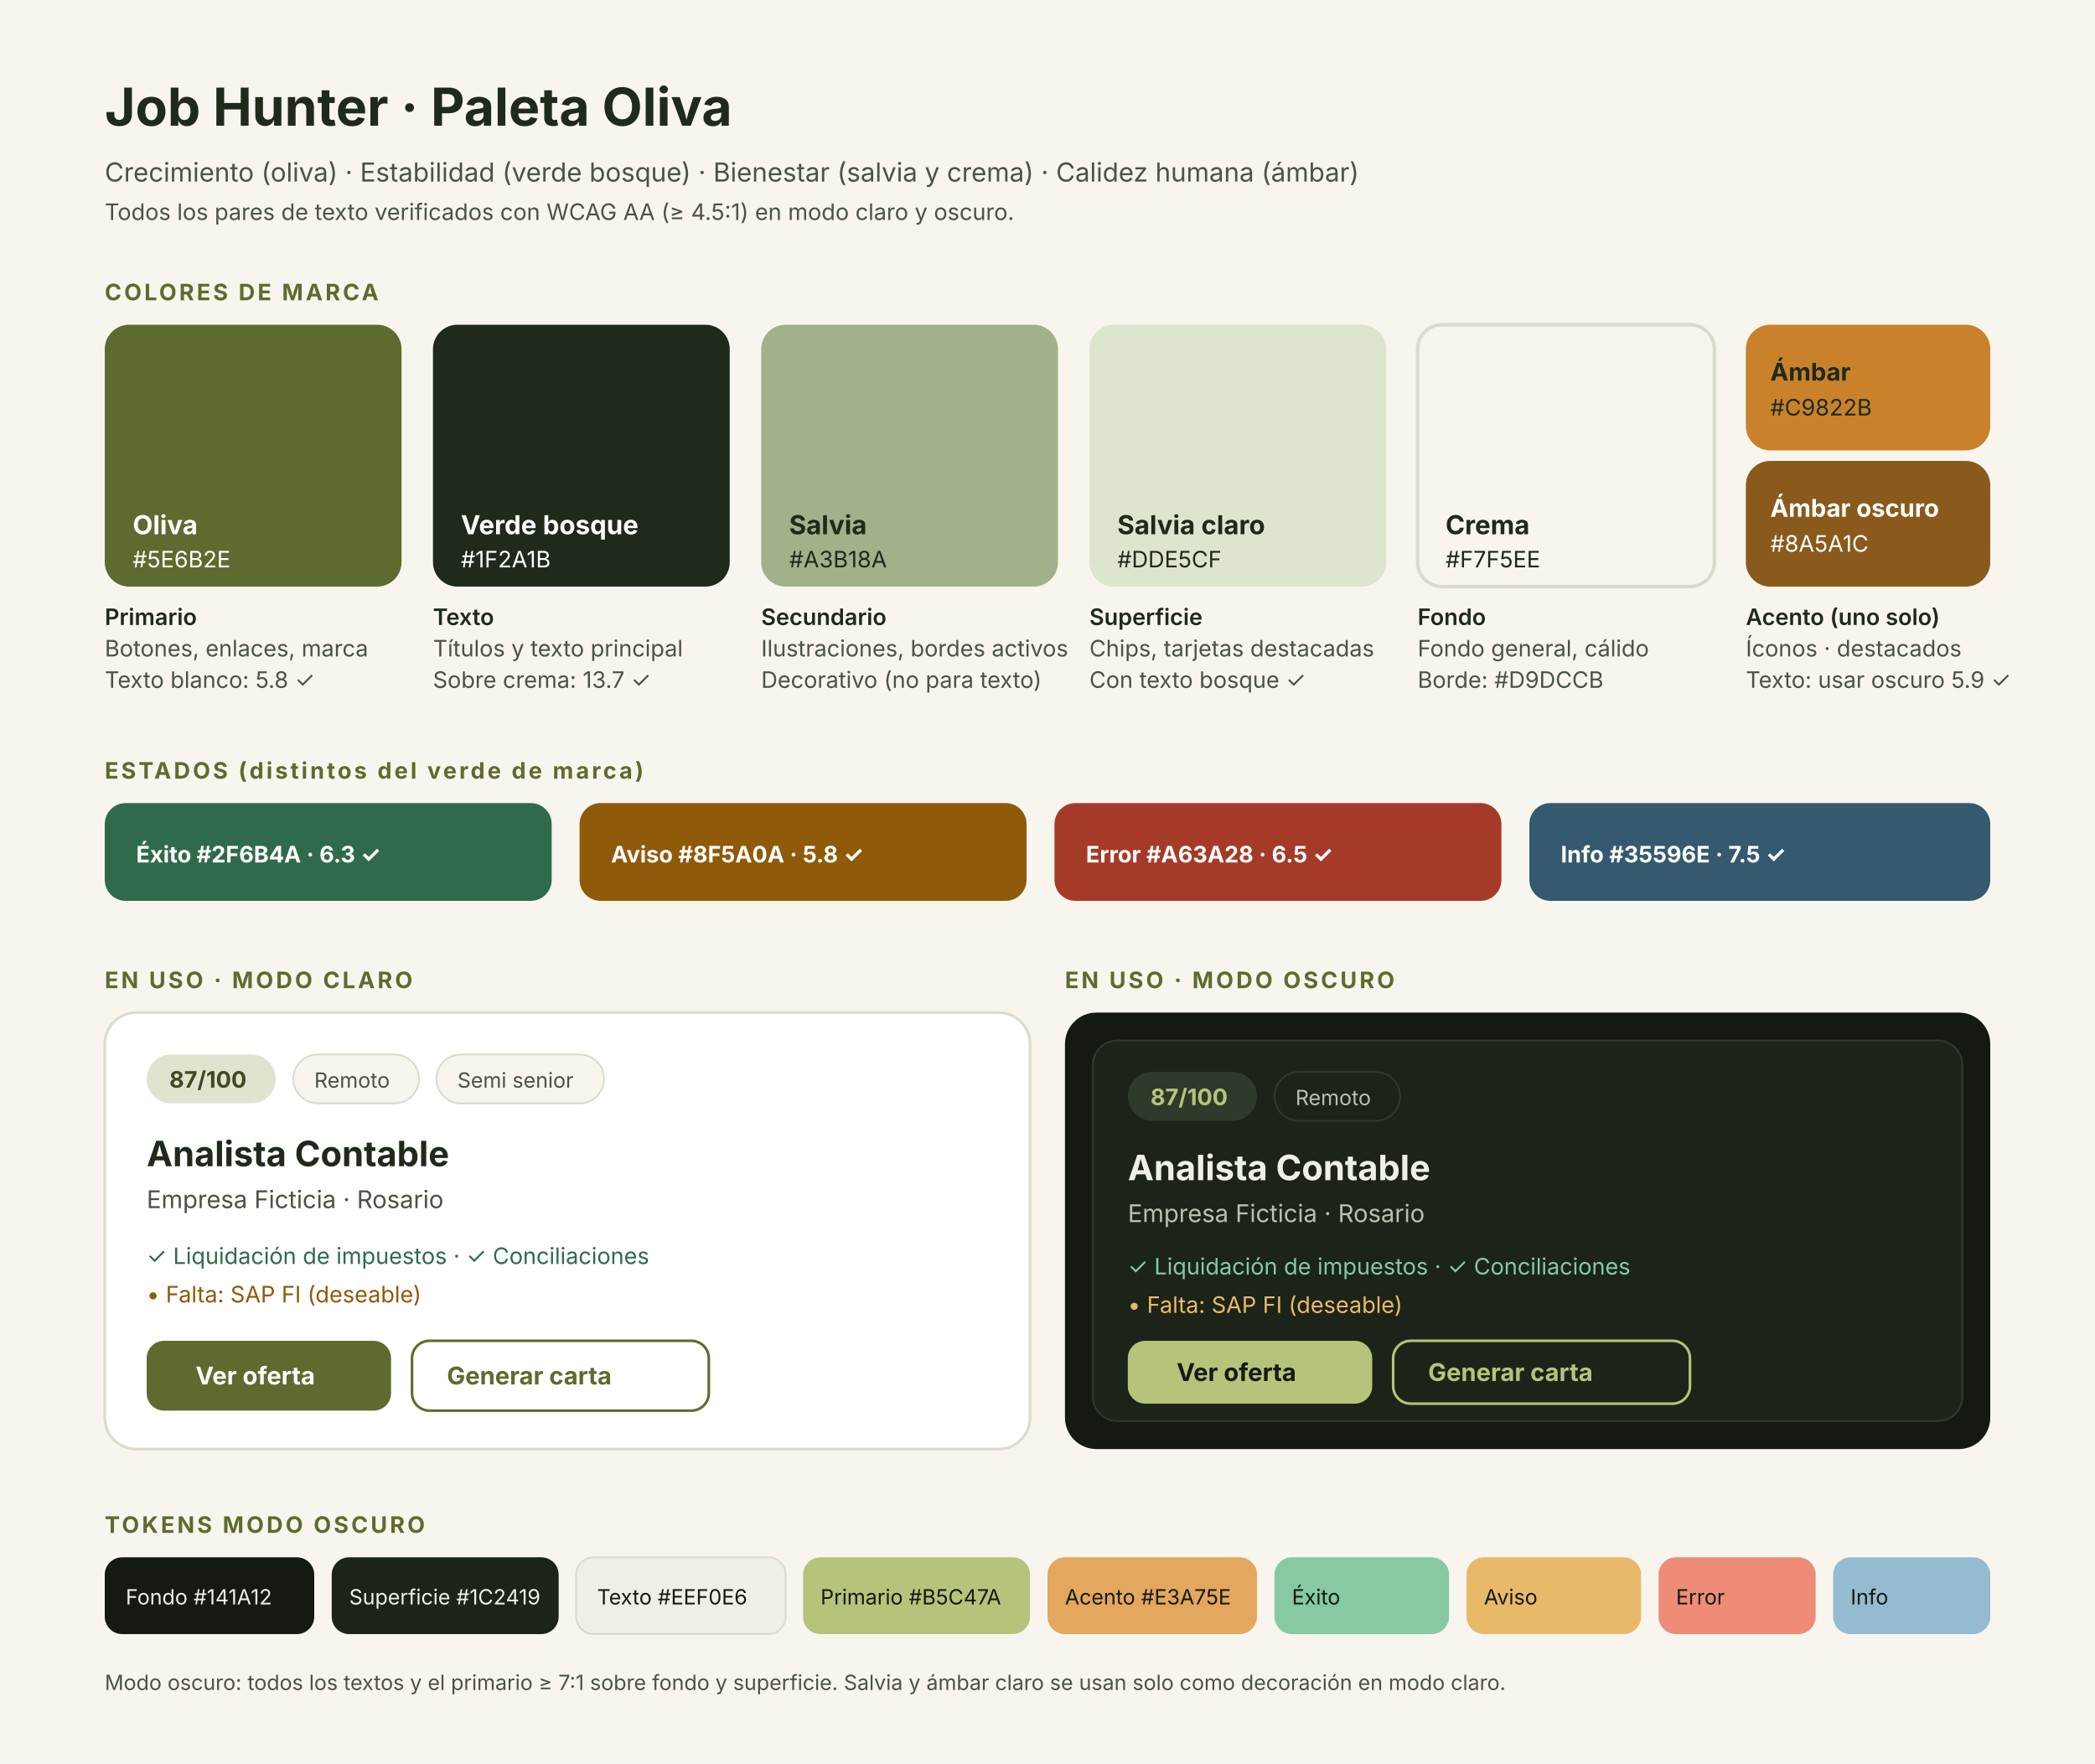
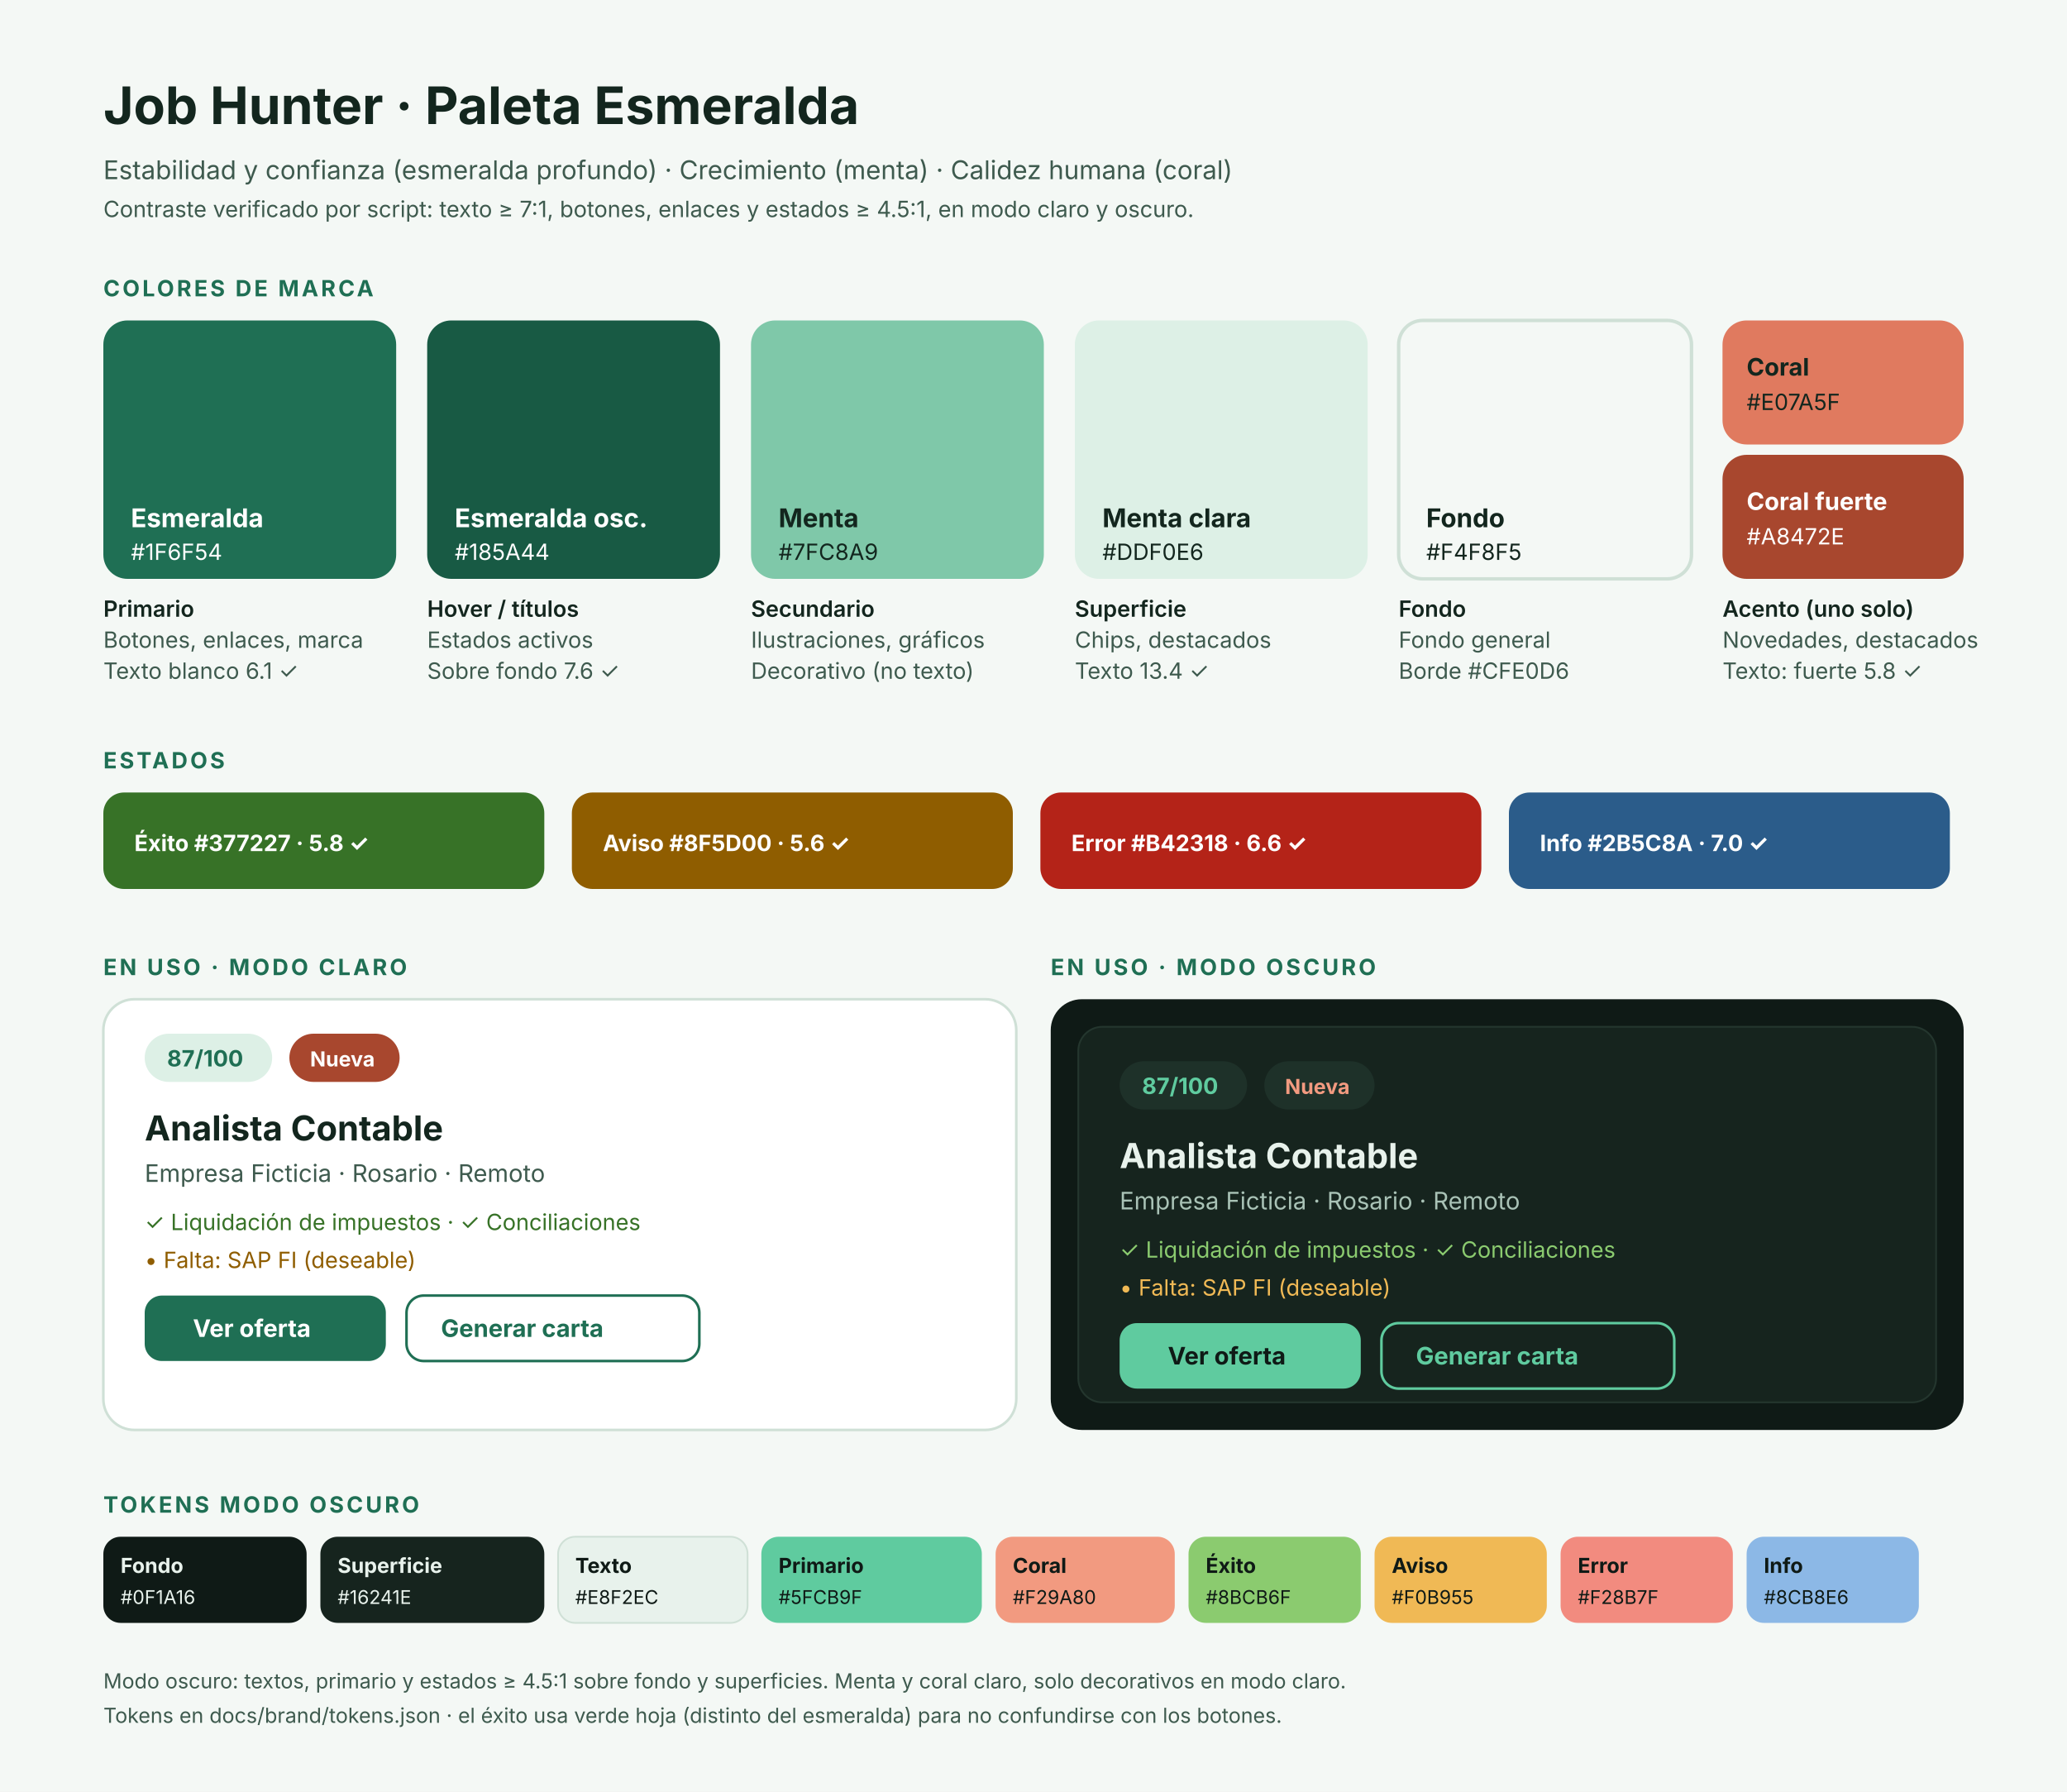
- <svg xmlns="http://www.w3.org/2000/svg" width="1200" height="1010" viewBox="0 0 1200 1010" font-family="Inter, 'Segoe UI', Roboto, Helvetica, Arial, sans-serif">
-   <rect width="1200" height="1010" fill="#F7F5EE" />
-   <text x="60" y="72" font-size="30" font-weight="700" fill="#1F2A1B">Job Hunter · Paleta Oliva</text>
-   <text x="60" y="104" font-size="15" fill="#4A5443">Crecimiento (oliva) · Estabilidad (verde bosque) · Bienestar (salvia y crema) · Calidez humana (ámbar)</text>
-   <text x="60" y="126" font-size="13" fill="#4A5443">Todos los pares de texto verificados con WCAG AA (≥ 4.5:1) en modo claro y oscuro.</text>
-   <text x="60" y="172" font-size="13" font-weight="700" fill="#5E6B2E" letter-spacing="1.5">COLORES DE MARCA</text>
-   <g font-size="13">
-     <rect x="60" y="186" width="170" height="150" rx="14" fill="#5E6B2E" />
-     <text x="76" y="306" fill="#FFFFFF" font-weight="700" font-size="15">Oliva</text>
-     <text x="76" y="325" fill="#FFFFFF">#5E6B2E</text>
-     <text x="60" y="358" fill="#1F2A1B" font-weight="600">Primario</text>
-     <text x="60" y="376" fill="#4A5443">Botones, enlaces, marca</text>
-     <text x="60" y="394" fill="#4A5443">Texto blanco: 5.8 ✓</text>
-     <rect x="248" y="186" width="170" height="150" rx="14" fill="#1F2A1B" />
-     <text x="264" y="306" fill="#FFFFFF" font-weight="700" font-size="15">Verde bosque</text>
-     <text x="264" y="325" fill="#FFFFFF">#1F2A1B</text>
-     <text x="248" y="358" fill="#1F2A1B" font-weight="600">Texto</text>
-     <text x="248" y="376" fill="#4A5443">Títulos y texto principal</text>
-     <text x="248" y="394" fill="#4A5443">Sobre crema: 13.7 ✓</text>
-     <rect x="436" y="186" width="170" height="150" rx="14" fill="#A3B18A" />
-     <text x="452" y="306" fill="#1F2A1B" font-weight="700" font-size="15">Salvia</text>
-     <text x="452" y="325" fill="#1F2A1B">#A3B18A</text>
-     <text x="436" y="358" fill="#1F2A1B" font-weight="600">Secundario</text>
-     <text x="436" y="376" fill="#4A5443">Ilustraciones, bordes activos</text>
-     <text x="436" y="394" fill="#4A5443">Decorativo (no para texto)</text>
-     <rect x="624" y="186" width="170" height="150" rx="14" fill="#DDE5CF" />
-     <text x="640" y="306" fill="#1F2A1B" font-weight="700" font-size="15">Salvia claro</text>
-     <text x="640" y="325" fill="#1F2A1B">#DDE5CF</text>
-     <text x="624" y="358" fill="#1F2A1B" font-weight="600">Superficie</text>
-     <text x="624" y="376" fill="#4A5443">Chips, tarjetas destacadas</text>
-     <text x="624" y="394" fill="#4A5443">Con texto bosque ✓</text>
-     <rect x="812" y="186" width="170" height="150" rx="14" fill="#F7F5EE" stroke="#D9DCCB" stroke-width="2" />
-     <text x="828" y="306" fill="#1F2A1B" font-weight="700" font-size="15">Crema</text>
-     <text x="828" y="325" fill="#1F2A1B">#F7F5EE</text>
-     <text x="812" y="358" fill="#1F2A1B" font-weight="600">Fondo</text>
-     <text x="812" y="376" fill="#4A5443">Fondo general, cálido</text>
-     <text x="812" y="394" fill="#4A5443">Borde: #D9DCCB</text>
-     <rect x="1000" y="186" width="140" height="72" rx="14" fill="#C9822B" />
-     <text x="1014" y="218" fill="#1F2A1B" font-weight="700" font-size="14">Ámbar</text>
-     <text x="1014" y="238" fill="#1F2A1B" font-size="13">#C9822B</text>
-     <rect x="1000" y="264" width="140" height="72" rx="14" fill="#8A5A1C" />
-     <text x="1014" y="296" fill="#FFFFFF" font-weight="700" font-size="14">Ámbar oscuro</text>
-     <text x="1014" y="316" fill="#FFFFFF" font-size="13">#8A5A1C</text>
-     <text x="1000" y="358" fill="#1F2A1B" font-weight="600">Acento (uno solo)</text>
-     <text x="1000" y="376" fill="#4A5443">Íconos · destacados</text>
-     <text x="1000" y="394" fill="#4A5443">Texto: usar oscuro 5.9 ✓</text>
-   </g>
-   <text x="60" y="446" font-size="13" font-weight="700" fill="#5E6B2E" letter-spacing="1.5">ESTADOS (distintos del verde de marca)</text>
-   <g font-size="13">
-     <rect x="60" y="460" width="256" height="56" rx="12" fill="#2F6B4A" />
-     <text x="78" y="494" fill="#FFFFFF" font-weight="700">Éxito  #2F6B4A  · 6.3 ✓</text>
-     <rect x="332" y="460" width="256" height="56" rx="12" fill="#8F5A0A" />
-     <text x="350" y="494" fill="#FFFFFF" font-weight="700">Aviso  #8F5A0A  · 5.8 ✓</text>
-     <rect x="604" y="460" width="256" height="56" rx="12" fill="#A63A28" />
-     <text x="622" y="494" fill="#FFFFFF" font-weight="700">Error  #A63A28  · 6.5 ✓</text>
-     <rect x="876" y="460" width="264" height="56" rx="12" fill="#35596E" />
-     <text x="894" y="494" fill="#FFFFFF" font-weight="700">Info  #35596E  · 7.5 ✓</text>
-   </g>
-   <text x="60" y="566" font-size="13" font-weight="700" fill="#5E6B2E" letter-spacing="1.5">EN USO · MODO CLARO</text>
-   <rect x="60" y="580" width="530" height="250" rx="18" fill="#FFFFFF" stroke="#D9DCCB" stroke-width="1.5" />
-   <rect x="84" y="604" width="74" height="28" rx="14" fill="#DDE5CF" />
-   <text x="97" y="623" font-size="13" font-weight="700" fill="#3F4A1E">87/100</text>
-   <rect x="168" y="604" width="72" height="28" rx="14" fill="#F7F5EE" stroke="#D9DCCB" />
-   <text x="180" y="623" font-size="12" fill="#4A5443">Remoto</text>
-   <rect x="250" y="604" width="96" height="28" rx="14" fill="#F7F5EE" stroke="#D9DCCB" />
-   <text x="262" y="623" font-size="12" fill="#4A5443">Semi senior</text>
-   <text x="84" y="668" font-size="20" font-weight="700" fill="#1F2A1B">Analista Contable</text>
-   <text x="84" y="692" font-size="14" fill="#4A5443">Empresa Ficticia · Rosario</text>
-   <text x="84" y="724" font-size="13" fill="#2F6B4A">✓ Liquidación de impuestos · ✓ Conciliaciones</text>
-   <text x="84" y="746" font-size="13" fill="#8F5A0A">• Falta: SAP FI (deseable)</text>
-   <rect x="84" y="768" width="140" height="40" rx="10" fill="#5E6B2E" />
-   <text x="112" y="793" font-size="14" font-weight="700" fill="#FFFFFF">Ver oferta</text>
-   <rect x="236" y="768" width="170" height="40" rx="10" fill="#FFFFFF" stroke="#5E6B2E" stroke-width="1.5" />
-   <text x="256" y="793" font-size="14" font-weight="700" fill="#5E6B2E">Generar carta</text>
-   <text x="610" y="566" font-size="13" font-weight="700" fill="#5E6B2E" letter-spacing="1.5">EN USO · MODO OSCURO</text>
-   <rect x="610" y="580" width="530" height="250" rx="18" fill="#141A12" />
-   <rect x="626" y="596" width="498" height="218" rx="14" fill="#1C2419" stroke="#2E3A2A" />
-   <rect x="646" y="614" width="74" height="28" rx="14" fill="#2E3A2A" />
-   <text x="659" y="633" font-size="13" font-weight="700" fill="#B5C47A">87/100</text>
-   <rect x="730" y="614" width="72" height="28" rx="14" fill="#1C2419" stroke="#2E3A2A" />
-   <text x="742" y="633" font-size="12" fill="#B9C0AE">Remoto</text>
-   <text x="646" y="676" font-size="20" font-weight="700" fill="#EEF0E6">Analista Contable</text>
-   <text x="646" y="700" font-size="14" fill="#B9C0AE">Empresa Ficticia · Rosario</text>
-   <text x="646" y="730" font-size="13" fill="#86C9A2">✓ Liquidación de impuestos · ✓ Conciliaciones</text>
-   <text x="646" y="752" font-size="13" fill="#E9B96A">• Falta: SAP FI (deseable)</text>
-   <rect x="646" y="768" width="140" height="36" rx="10" fill="#B5C47A" />
-   <text x="674" y="791" font-size="14" font-weight="700" fill="#141A12">Ver oferta</text>
-   <rect x="798" y="768" width="170" height="36" rx="10" fill="#1C2419" stroke="#B5C47A" stroke-width="1.5" />
-   <text x="818" y="791" font-size="14" font-weight="700" fill="#B5C47A">Generar carta</text>
-   <text x="60" y="878" font-size="13" font-weight="700" fill="#5E6B2E" letter-spacing="1.5">TOKENS MODO OSCURO</text>
-   <g font-size="12">
-     <rect x="60" y="892" width="120" height="44" rx="10" fill="#141A12" />
-     <text x="72" y="919" fill="#EEF0E6">Fondo #141A12</text>
-     <rect x="190" y="892" width="130" height="44" rx="10" fill="#1C2419" />
-     <text x="200" y="919" fill="#EEF0E6">Superficie #1C2419</text>
-     <rect x="330" y="892" width="120" height="44" rx="10" fill="#EEF0E6" stroke="#D9DCCB" />
-     <text x="342" y="919" fill="#141A12">Texto #EEF0E6</text>
-     <rect x="460" y="892" width="130" height="44" rx="10" fill="#B5C47A" />
-     <text x="470" y="919" fill="#141A12">Primario #B5C47A</text>
-     <rect x="600" y="892" width="120" height="44" rx="10" fill="#E3A75E" />
-     <text x="610" y="919" fill="#141A12">Acento #E3A75E</text>
-     <rect x="730" y="892" width="100" height="44" rx="10" fill="#86C9A2" />
-     <text x="740" y="919" fill="#141A12">Éxito</text>
-     <rect x="840" y="892" width="100" height="44" rx="10" fill="#E9B96A" />
-     <text x="850" y="919" fill="#141A12">Aviso</text>
-     <rect x="950" y="892" width="90" height="44" rx="10" fill="#EE8C78" />
-     <text x="960" y="919" fill="#141A12">Error</text>
-     <rect x="1050" y="892" width="90" height="44" rx="10" fill="#94BBD0" />
-     <text x="1060" y="919" fill="#141A12">Info</text>
-   </g>
-   <text x="60" y="968" font-size="12" fill="#4A5443">Modo oscuro: todos los textos y el primario ≥ 7:1 sobre fondo y superficie. Salvia y ámbar claro se usan solo como decoración en modo claro.</text>
+ <svg xmlns="http://www.w3.org/2000/svg" width="1200" height="1040" viewBox="0 0 1200 1040" font-family="Inter, 'Segoe UI', Roboto, Helvetica, Arial, sans-serif">
+   <rect width="1200" height="1040" fill="#F4F8F5" />
+   <text x="60" y="72" font-size="30" font-weight="700" fill="#13261E">Job Hunter · Paleta Esmeralda</text>
+   <text x="60" y="104" font-size="15" fill="#3E5A4E">Estabilidad y confianza (esmeralda profundo) · Crecimiento (menta) · Calidez humana (coral)</text>
+   <text x="60" y="126" font-size="13" fill="#3E5A4E">Contraste verificado por script: texto ≥ 7:1, botones, enlaces y estados ≥ 4.5:1, en modo claro y oscuro.</text>
+   <text x="60" y="172" font-size="13" font-weight="700" fill="#1F6F54" letter-spacing="1.5">COLORES DE MARCA</text>
+   <rect x="60" y="186" width="170" height="150" rx="14" fill="#1F6F54" />
+   <text x="76" y="306" fill="#FFFFFF" font-weight="700" font-size="15">Esmeralda</text>
+   <text x="76" y="325" fill="#FFFFFF" font-size="13">#1F6F54</text>
+   <text x="60" y="358" fill="#13261E" font-weight="600" font-size="13">Primario</text>
+   <text x="60" y="376" fill="#3E5A4E" font-size="13">Botones, enlaces, marca</text>
+   <text x="60" y="394" fill="#3E5A4E" font-size="13">Texto blanco 6.1 ✓</text>
+   <rect x="248" y="186" width="170" height="150" rx="14" fill="#185A44" />
+   <text x="264" y="306" fill="#FFFFFF" font-weight="700" font-size="15">Esmeralda osc.</text>
+   <text x="264" y="325" fill="#FFFFFF" font-size="13">#185A44</text>
+   <text x="248" y="358" fill="#13261E" font-weight="600" font-size="13">Hover / títulos</text>
+   <text x="248" y="376" fill="#3E5A4E" font-size="13">Estados activos</text>
+   <text x="248" y="394" fill="#3E5A4E" font-size="13">Sobre fondo 7.6 ✓</text>
+   <rect x="436" y="186" width="170" height="150" rx="14" fill="#7FC8A9" />
+   <text x="452" y="306" fill="#13261E" font-weight="700" font-size="15">Menta</text>
+   <text x="452" y="325" fill="#13261E" font-size="13">#7FC8A9</text>
+   <text x="436" y="358" fill="#13261E" font-weight="600" font-size="13">Secundario</text>
+   <text x="436" y="376" fill="#3E5A4E" font-size="13">Ilustraciones, gráficos</text>
+   <text x="436" y="394" fill="#3E5A4E" font-size="13">Decorativo (no texto)</text>
+   <rect x="624" y="186" width="170" height="150" rx="14" fill="#DDF0E6" />
+   <text x="640" y="306" fill="#13261E" font-weight="700" font-size="15">Menta clara</text>
+   <text x="640" y="325" fill="#13261E" font-size="13">#DDF0E6</text>
+   <text x="624" y="358" fill="#13261E" font-weight="600" font-size="13">Superficie</text>
+   <text x="624" y="376" fill="#3E5A4E" font-size="13">Chips, destacados</text>
+   <text x="624" y="394" fill="#3E5A4E" font-size="13">Texto 13.4 ✓</text>
+   <rect x="812" y="186" width="170" height="150" rx="14" fill="#F4F8F5" stroke="#CFE0D6" stroke-width="2" />
+   <text x="828" y="306" fill="#13261E" font-weight="700" font-size="15">Fondo</text>
+   <text x="828" y="325" fill="#13261E" font-size="13">#F4F8F5</text>
+   <text x="812" y="358" fill="#13261E" font-weight="600" font-size="13">Fondo</text>
+   <text x="812" y="376" fill="#3E5A4E" font-size="13">Fondo general</text>
+   <text x="812" y="394" fill="#3E5A4E" font-size="13">Borde #CFE0D6</text>
+   <rect x="1000" y="186" width="140" height="72" rx="14" fill="#E07A5F" />
+   <text x="1014" y="218" fill="#13261E" font-weight="700" font-size="14">Coral</text>
+   <text x="1014" y="238" fill="#13261E" font-size="13">#E07A5F</text>
+   <rect x="1000" y="264" width="140" height="72" rx="14" fill="#A8472E" />
+   <text x="1014" y="296" fill="#FFFFFF" font-weight="700" font-size="14">Coral fuerte</text>
+   <text x="1014" y="316" fill="#FFFFFF" font-size="13">#A8472E</text>
+   <text x="1000" y="358" fill="#13261E" font-weight="600" font-size="13">Acento (uno solo)</text>
+   <text x="1000" y="376" fill="#3E5A4E" font-size="13">Novedades, destacados</text>
+   <text x="1000" y="394" fill="#3E5A4E" font-size="13">Texto: fuerte 5.8 ✓</text>
+   <text x="60" y="446" font-size="13" font-weight="700" fill="#1F6F54" letter-spacing="1.5">ESTADOS</text>
+   <rect x="60" y="460" width="256" height="56" rx="12" fill="#377227" />
+   <text x="78" y="494" fill="#FFFFFF" font-weight="700" font-size="13">Éxito  #377227  · 5.8 ✓</text>
+   <rect x="332" y="460" width="256" height="56" rx="12" fill="#8F5D00" />
+   <text x="350" y="494" fill="#FFFFFF" font-weight="700" font-size="13">Aviso  #8F5D00  · 5.6 ✓</text>
+   <rect x="604" y="460" width="256" height="56" rx="12" fill="#B42318" />
+   <text x="622" y="494" fill="#FFFFFF" font-weight="700" font-size="13">Error  #B42318  · 6.6 ✓</text>
+   <rect x="876" y="460" width="256" height="56" rx="12" fill="#2B5C8A" />
+   <text x="894" y="494" fill="#FFFFFF" font-weight="700" font-size="13">Info  #2B5C8A  · 7.0 ✓</text>
+   <text x="60" y="566" font-size="13" font-weight="700" fill="#1F6F54" letter-spacing="1.5">EN USO · MODO CLARO</text>
+   <rect x="60" y="580" width="530" height="250" rx="18" fill="#FFFFFF" stroke="#CFE0D6" stroke-width="1.5" />
+   <rect x="84" y="600" width="74" height="28" rx="14" fill="#DDF0E6" />
+   <text x="97" y="619" font-size="13" font-weight="700" fill="#1F6F54">87/100</text>
+   <rect x="168" y="600" width="64" height="28" rx="14" fill="#A8472E" />
+   <text x="180" y="619" font-size="12" font-weight="700" fill="#FFFFFF">Nueva</text>
+   <text x="84" y="662" font-size="20" font-weight="700" fill="#13261E">Analista Contable</text>
+   <text x="84" y="686" font-size="14" fill="#3E5A4E">Empresa Ficticia · Rosario · Remoto</text>
+   <text x="84" y="714" font-size="13" fill="#377227">✓ Liquidación de impuestos · ✓ Conciliaciones</text>
+   <text x="84" y="736" font-size="13" fill="#8F5D00">• Falta: SAP FI (deseable)</text>
+   <rect x="84" y="752" width="140" height="38" rx="10" fill="#1F6F54" />
+   <text x="112" y="776" font-size="14" font-weight="700" fill="#FFFFFF">Ver oferta</text>
+   <rect x="236" y="752" width="170" height="38" rx="10" fill="#FFFFFF" stroke="#1F6F54" stroke-width="1.5" />
+   <text x="256" y="776" font-size="14" font-weight="700" fill="#1F6F54">Generar carta</text>
+   <text x="610" y="566" font-size="13" font-weight="700" fill="#1F6F54" letter-spacing="1.5">EN USO · MODO OSCURO</text>
+   <rect x="610" y="580" width="530" height="250" rx="18" fill="#0F1A16" />
+   <rect x="626" y="596" width="498" height="218" rx="14" fill="#16241E" stroke="#24362E" />
+   <rect x="650" y="616" width="74" height="28" rx="14" fill="#1E3129" />
+   <text x="663" y="635" font-size="13" font-weight="700" fill="#5FCB9F">87/100</text>
+   <rect x="734" y="616" width="64" height="28" rx="14" fill="#1E3129" />
+   <text x="746" y="635" font-size="12" font-weight="700" fill="#F29A80">Nueva</text>
+   <text x="650" y="678" font-size="20" font-weight="700" fill="#E8F2EC">Analista Contable</text>
+   <text x="650" y="702" font-size="14" fill="#A9C2B6">Empresa Ficticia · Rosario · Remoto</text>
+   <text x="650" y="730" font-size="13" fill="#8BCB6F">✓ Liquidación de impuestos · ✓ Conciliaciones</text>
+   <text x="650" y="752" font-size="13" fill="#F0B955">• Falta: SAP FI (deseable)</text>
+   <rect x="650" y="768" width="140" height="38" rx="10" fill="#5FCB9F" />
+   <text x="678" y="792" font-size="14" font-weight="700" fill="#0F1A16">Ver oferta</text>
+   <rect x="802" y="768" width="170" height="38" rx="10" fill="#16241E" stroke="#5FCB9F" stroke-width="1.5" />
+   <text x="822" y="792" font-size="14" font-weight="700" fill="#5FCB9F">Generar carta</text>
+   <text x="60" y="878" font-size="13" font-weight="700" fill="#1F6F54" letter-spacing="1.5">TOKENS MODO OSCURO</text>
+   <rect x="60" y="892" width="118" height="50" rx="10" fill="#0F1A16" />
+   <text x="70" y="913" font-size="12" font-weight="700" fill="#E8F2EC">Fondo</text>
+   <text x="70" y="931" font-size="11" fill="#E8F2EC">#0F1A16</text>
+   <rect x="186" y="892" width="130" height="50" rx="10" fill="#16241E" />
+   <text x="196" y="913" font-size="12" font-weight="700" fill="#E8F2EC">Superficie</text>
+   <text x="196" y="931" font-size="11" fill="#E8F2EC">#16241E</text>
+   <rect x="324" y="892" width="110" height="50" rx="10" fill="#E8F2EC" stroke="#CFE0D6" />
+   <text x="334" y="913" font-size="12" font-weight="700" fill="#0F1A16">Texto</text>
+   <text x="334" y="931" font-size="11" fill="#0F1A16">#E8F2EC</text>
+   <rect x="442" y="892" width="128" height="50" rx="10" fill="#5FCB9F" />
+   <text x="452" y="913" font-size="12" font-weight="700" fill="#0F1A16">Primario</text>
+   <text x="452" y="931" font-size="11" fill="#0F1A16">#5FCB9F</text>
+   <rect x="578" y="892" width="104" height="50" rx="10" fill="#F29A80" />
+   <text x="588" y="913" font-size="12" font-weight="700" fill="#0F1A16">Coral</text>
+   <text x="588" y="931" font-size="11" fill="#0F1A16">#F29A80</text>
+   <rect x="690" y="892" width="100" height="50" rx="10" fill="#8BCB6F" />
+   <text x="700" y="913" font-size="12" font-weight="700" fill="#0F1A16">Éxito</text>
+   <text x="700" y="931" font-size="11" fill="#0F1A16">#8BCB6F</text>
+   <rect x="798" y="892" width="100" height="50" rx="10" fill="#F0B955" />
+   <text x="808" y="913" font-size="12" font-weight="700" fill="#0F1A16">Aviso</text>
+   <text x="808" y="931" font-size="11" fill="#0F1A16">#F0B955</text>
+   <rect x="906" y="892" width="100" height="50" rx="10" fill="#F28B7F" />
+   <text x="916" y="913" font-size="12" font-weight="700" fill="#0F1A16">Error</text>
+   <text x="916" y="931" font-size="11" fill="#0F1A16">#F28B7F</text>
+   <rect x="1014" y="892" width="100" height="50" rx="10" fill="#8CB8E6" />
+   <text x="1024" y="913" font-size="12" font-weight="700" fill="#0F1A16">Info</text>
+   <text x="1024" y="931" font-size="11" fill="#0F1A16">#8CB8E6</text>
+   <text x="60" y="980" font-size="12" fill="#3E5A4E">Modo oscuro: textos, primario y estados ≥ 4.5:1 sobre fondo y superficies. Menta y coral claro, solo decorativos en modo claro.</text>
+   <text x="60" y="1000" font-size="12" fill="#3E5A4E">Tokens en docs/brand/tokens.json · el éxito usa verde hoja (distinto del esmeralda) para no confundirse con los botones.</text>
</svg>
